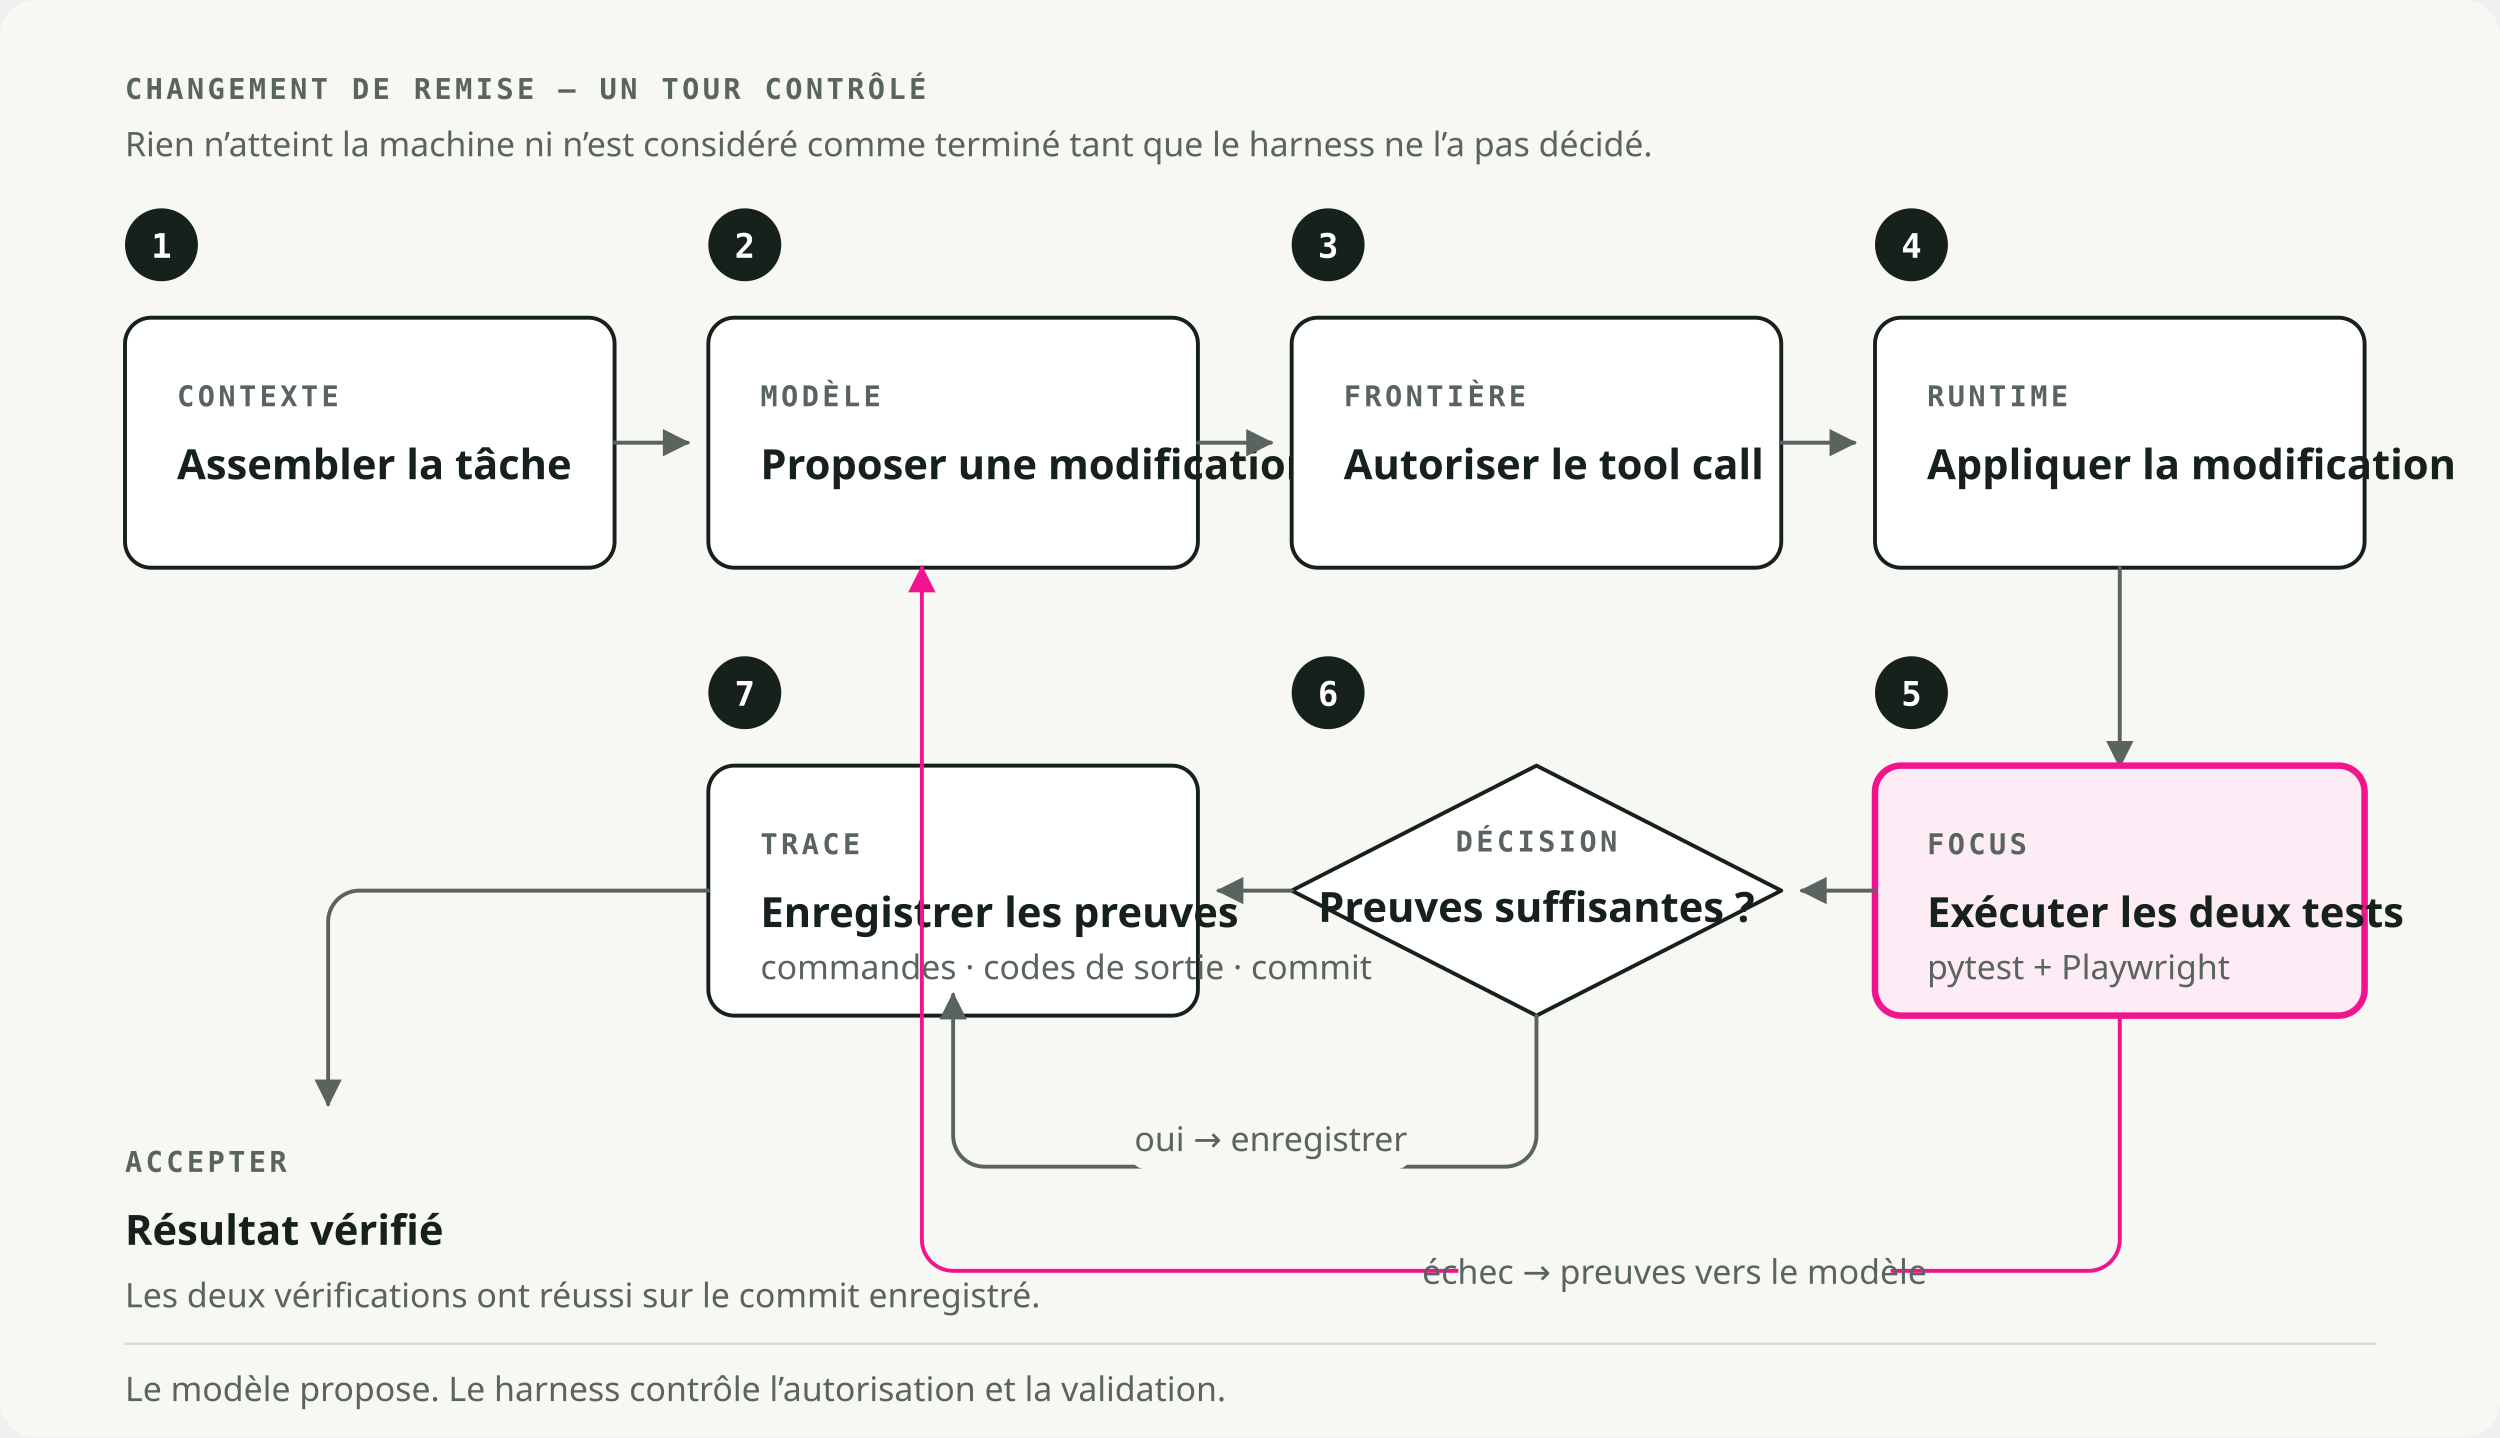
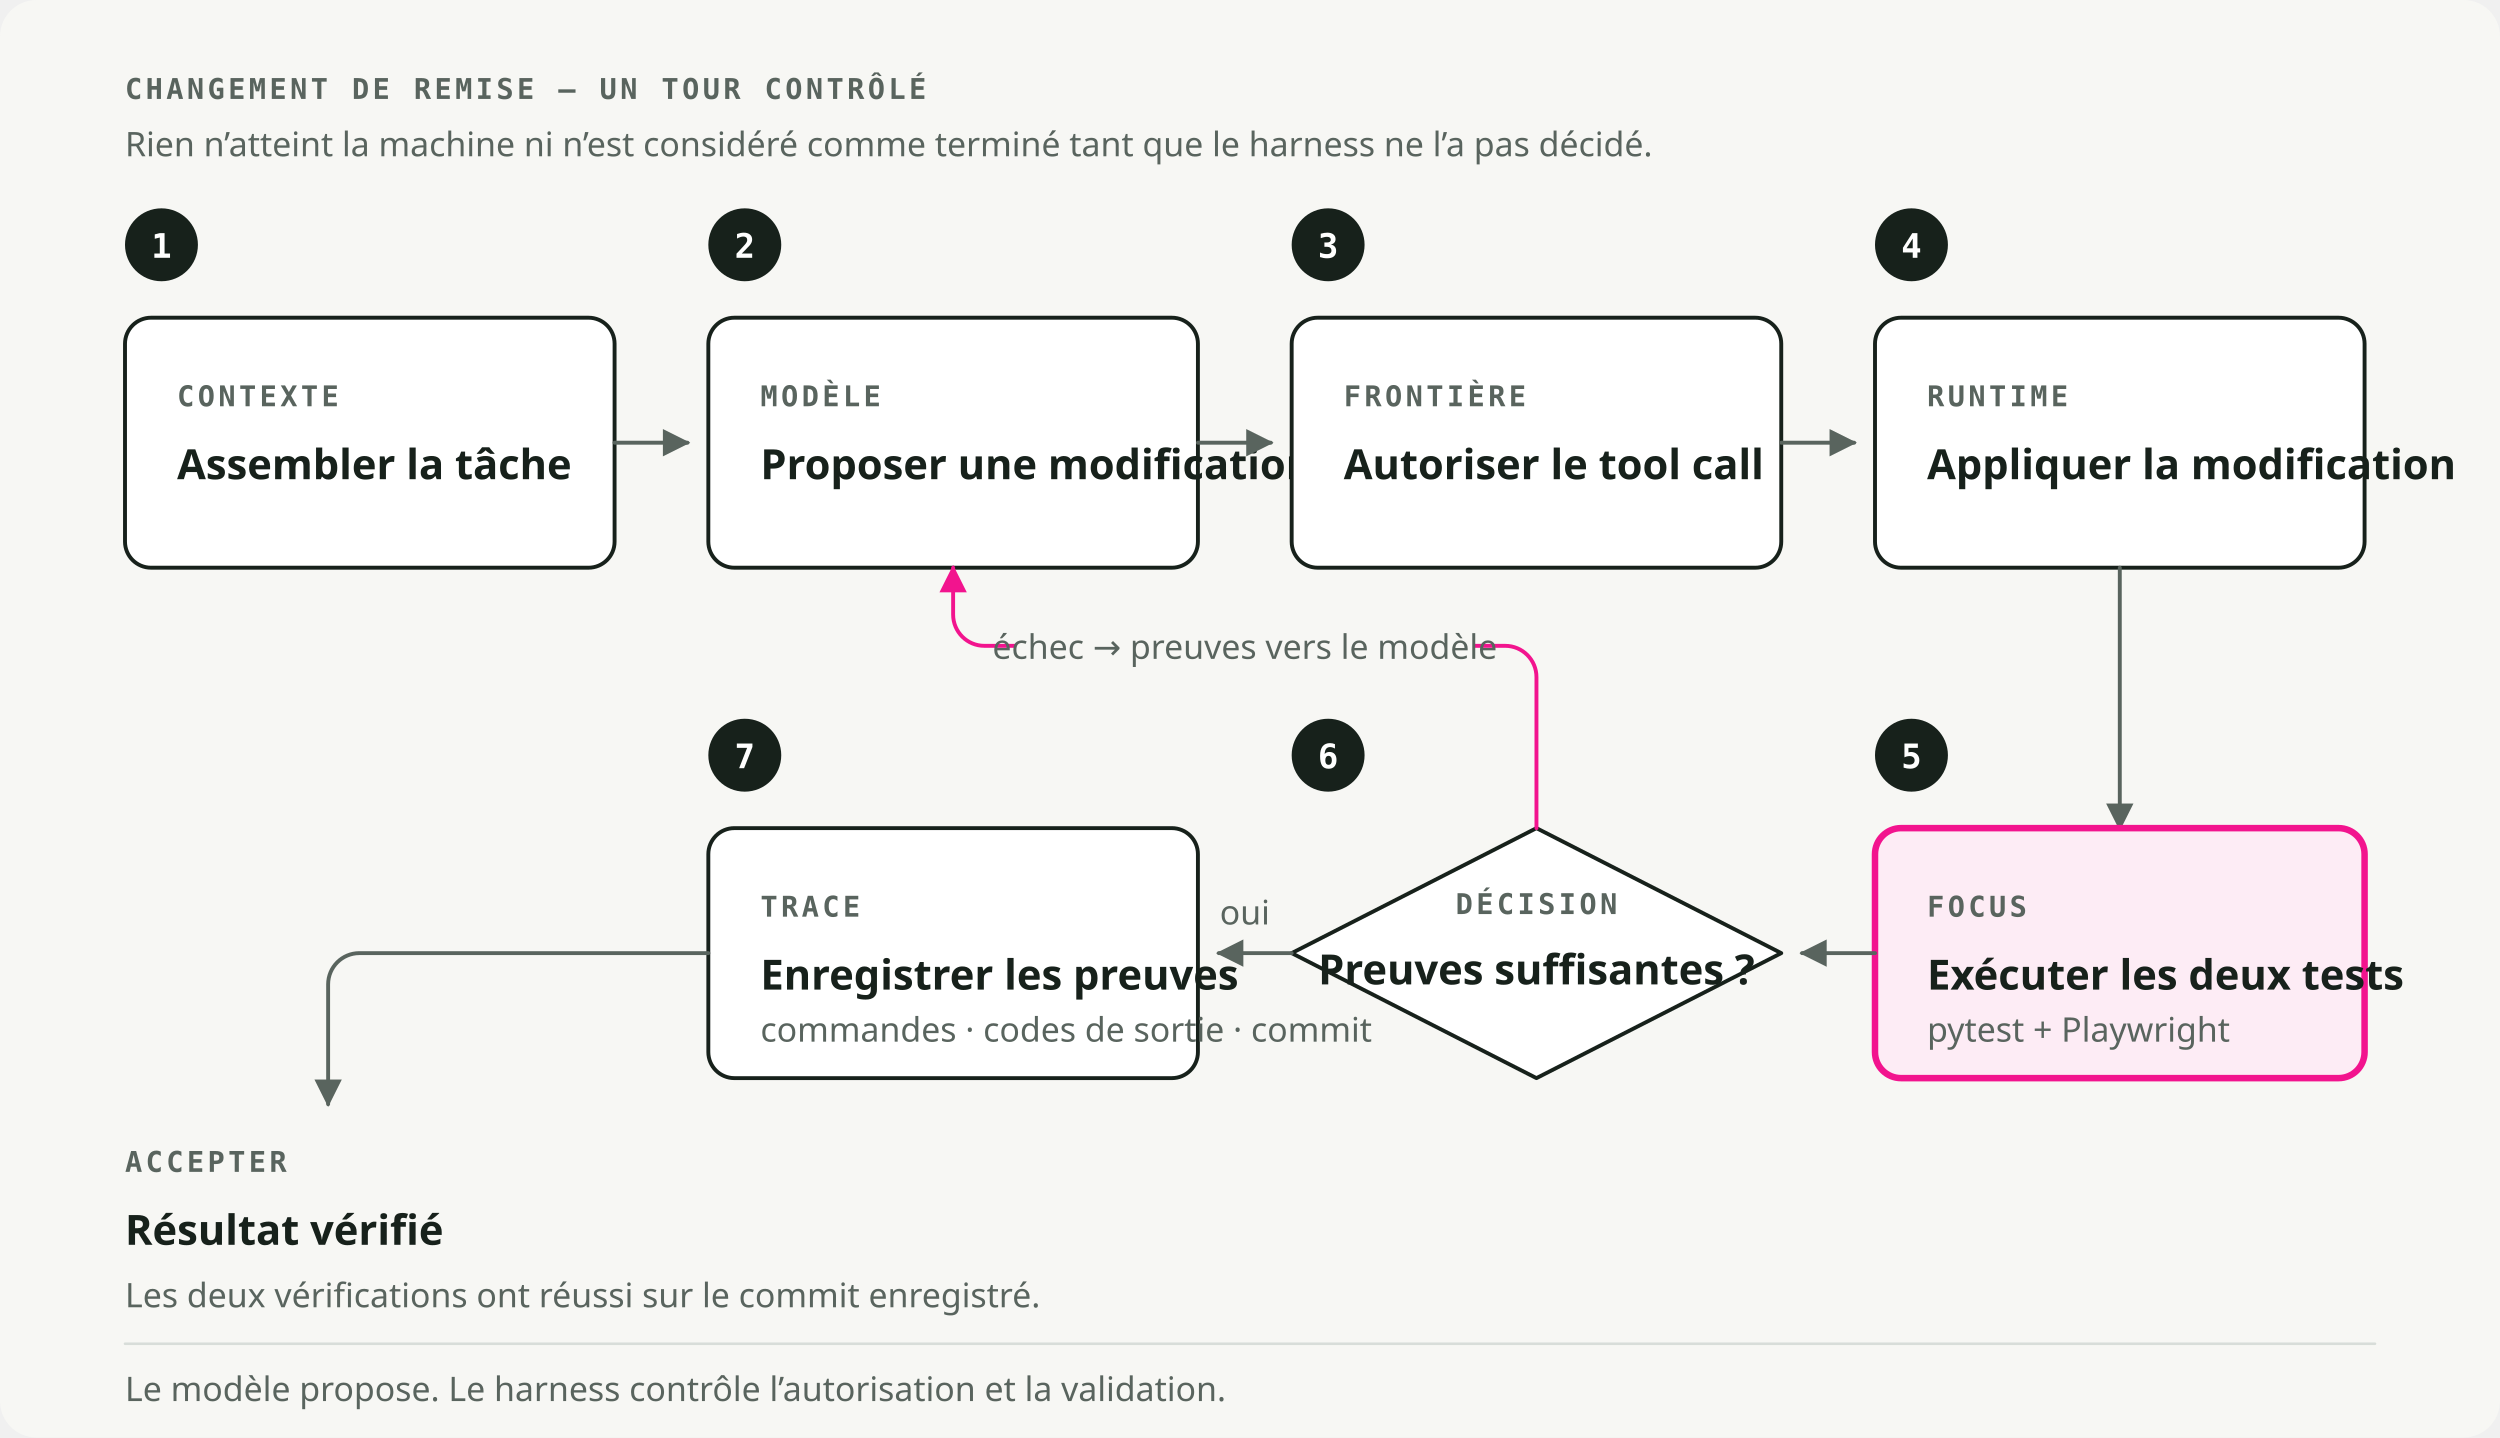
<svg xmlns="http://www.w3.org/2000/svg" viewBox="0 0 960 552" role="img" preserveAspectRatio="xMidYMid meet" data-visual-system="byte-diagram-v1" aria-labelledby="hcl-title hcl-desc" shape-rendering="geometricPrecision" text-rendering="geometricPrecision">
  <style data-visual-system="byte-diagram-v1">
    * { animation: none !important; }
    path, line, polyline { stroke-linecap: round; stroke-linejoin: round; }
    .kind { font: 600 11px "IBM Plex Mono", ui-monospace, monospace; letter-spacing: 1.3px; fill: #59645E; }
    .name { font: 600 16px "Space Grotesk", ui-sans-serif, system-ui, sans-serif; fill: #17211B; }
    .note { font: 400 13px "IBM Plex Sans", ui-sans-serif, system-ui, sans-serif; fill: #59645E; }
    .marker-num { font: 600 13px "IBM Plex Mono", ui-monospace, monospace; fill: #FFFFFF; }
    .box { fill: #FFFFFF; stroke: #17211B; stroke-width: 1.5; }
    .edge { fill: none; stroke: #59645E; stroke-width: 1.5; }
  </style>
  <rect width="960" height="552" rx="14" fill="#F7F7F4" />
  <text class="kind" x="48" y="38">CHANGEMENT DE REMISE — UN TOUR CONTRÔLÉ</text>
  <text class="note" x="48" y="60">Rien n’atteint la machine ni n’est considéré comme terminé tant que le harness ne l’a pas décidé.</text>
  <circle cx="62" cy="94" r="14" fill="#17211B" />
  <text class="marker-num" x="62" y="99" text-anchor="middle">1</text>
  <circle cx="286" cy="94" r="14" fill="#17211B" />
  <text class="marker-num" x="286" y="99" text-anchor="middle">2</text>
  <circle cx="510" cy="94" r="14" fill="#17211B" />
  <text class="marker-num" x="510" y="99" text-anchor="middle">3</text>
  <circle cx="734" cy="94" r="14" fill="#17211B" />
  <text class="marker-num" x="734" y="99" text-anchor="middle">4</text>
  <rect class="box" x="48" y="122" width="188" height="96" rx="10" />
  <text class="kind" x="68" y="156">CONTEXTE</text>
  <text class="name" x="68" y="184">Assembler la tâche</text>
  <rect class="box" x="272" y="122" width="188" height="96" rx="10" />
  <text class="kind" x="292" y="156">MODÈLE</text>
  <text class="name" x="292" y="184">Proposer une modification</text>
  <rect class="box" x="496" y="122" width="188" height="96" rx="10" />
  <text class="kind" x="516" y="156">FRONTIÈRE</text>
  <text class="name" x="516" y="184">Autoriser le tool call</text>
  <rect class="box" x="720" y="122" width="188" height="96" rx="10" />
  <text class="kind" x="740" y="156">RUNTIME</text>
  <text class="name" x="740" y="184">Appliquer la modification</text>
  <path class="edge" d="M236 170h28" marker-end="url(#hcl-arrow)" />
  <path class="edge" d="M460 170h28" marker-end="url(#hcl-arrow)" />
  <path class="edge" d="M684 170h28" marker-end="url(#hcl-arrow)" />
-   <path class="edge" d="M814 218v76" marker-end="url(#hcl-arrow)" />
-   <circle cx="734" cy="266" r="14" fill="#17211B" />
-   <text class="marker-num" x="734" y="271" text-anchor="middle">5</text>
-   <circle cx="510" cy="266" r="14" fill="#17211B" />
-   <text class="marker-num" x="510" y="271" text-anchor="middle">6</text>
-   <circle cx="286" cy="266" r="14" fill="#17211B" />
-   <text class="marker-num" x="286" y="271" text-anchor="middle">7</text>
-   <rect x="720" y="294" width="188" height="96" rx="10" fill="#FDECF5" stroke="#F2148E" stroke-width="2.5" />
-   <text class="kind" x="740" y="328" fill="#C50E72">FOCUS</text>
-   <text class="name" x="740" y="356" fill="#C50E72">Exécuter les deux tests</text>
-   <text class="note" x="740" y="376">pytest + Playwright</text>
-   <path d="M590 294 684 342 590 390 496 342Z" fill="#FFFFFF" stroke="#17211B" stroke-width="1.5" />
-   <text class="kind" x="590" y="327" text-anchor="middle">DÉCISION</text>
-   <text class="name" x="590" y="354" text-anchor="middle">Preuves suffisantes ?</text>
-   <rect class="box" x="272" y="294" width="188" height="96" rx="10" fill="#F2F2F5" />
-   <text class="kind" x="292" y="328">TRACE</text>
-   <text class="name" x="292" y="356">Enregistrer les preuves</text>
-   <text class="note" x="292" y="376">commandes · codes de sortie · commit</text>
-   <path class="edge" d="M720 342h-28" marker-end="url(#hcl-arrow)" />
-   <path class="edge" d="M496 342h-28" marker-end="url(#hcl-arrow)" />
-   <path d="M590 390v46a12 12 0 0 1-12 12H378a12 12 0 0 1-12-12V382" class="edge" marker-end="url(#hcl-arrow)" />
-   <rect x="434" y="425" width="108" height="24" rx="6" fill="#F7F7F4" />
-   <text class="note" x="488" y="442" text-anchor="middle">oui → enregistrer</text>
-   <path d="M814 390v86a12 12 0 0 1-12 12H366a12 12 0 0 1-12-12V218" fill="none" stroke="#F2148E" stroke-width="1.5" marker-end="url(#hcl-arrow-signal)" />
-   <rect x="560" y="476" width="166" height="24" rx="6" fill="#F7F7F4" />
-   <text class="note" x="643" y="493" text-anchor="middle" fill="#C50E72">échec → preuves vers le modèle</text>
-   <path class="edge" d="M272 342H138a12 12 0 0 0-12 12v70" marker-end="url(#hcl-arrow)" />
+   <path class="edge" d="M814 218v100" marker-end="url(#hcl-arrow)" />
+   <circle cx="734" cy="290" r="14" fill="#17211B" />
+   <text class="marker-num" x="734" y="295" text-anchor="middle">5</text>
+   <circle cx="510" cy="290" r="14" fill="#17211B" />
+   <text class="marker-num" x="510" y="295" text-anchor="middle">6</text>
+   <circle cx="286" cy="290" r="14" fill="#17211B" />
+   <text class="marker-num" x="286" y="295" text-anchor="middle">7</text>
+   <rect x="720" y="318" width="188" height="96" rx="10" fill="#FDECF5" stroke="#F2148E" stroke-width="2.5" />
+   <text class="kind" x="740" y="352" fill="#C50E72">FOCUS</text>
+   <text class="name" x="740" y="380" fill="#C50E72">Exécuter les deux tests</text>
+   <text class="note" x="740" y="400">pytest + Playwright</text>
+   <path d="M590 318 684 366 590 414 496 366Z" fill="#FFFFFF" stroke="#17211B" stroke-width="1.5" />
+   <text class="kind" x="590" y="351" text-anchor="middle">DÉCISION</text>
+   <text class="name" x="590" y="378" text-anchor="middle">Preuves suffisantes ?</text>
+   <rect class="box" x="272" y="318" width="188" height="96" rx="10" fill="#F2F2F5" />
+   <text class="kind" x="292" y="352">TRACE</text>
+   <text class="name" x="292" y="380">Enregistrer les preuves</text>
+   <text class="note" x="292" y="400">commandes · codes de sortie · commit</text>
+   <path class="edge" d="M720 366h-28" marker-end="url(#hcl-arrow)" />
+   <path class="edge" d="M496 366h-28" marker-end="url(#hcl-arrow)" />
+   <text class="note" x="478" y="355" text-anchor="middle">oui</text>
+   <path d="M590 318v-58a12 12 0 0 0-12-12H378a12 12 0 0 1-12-12v-18" fill="none" stroke="#F2148E" stroke-width="1.5" marker-end="url(#hcl-arrow-signal)" />
+   <rect x="390" y="236" width="176" height="24" rx="6" fill="#F7F7F4" />
+   <text class="note" x="478" y="253" text-anchor="middle" fill="#C50E72">échec → preuves vers le modèle</text>
+   <path class="edge" d="M272 366H138a12 12 0 0 0-12 12v46" marker-end="url(#hcl-arrow)" />
  <text class="kind" x="48" y="450">ACCEPTER</text>
  <text class="name" x="48" y="478">Résultat vérifié</text>
  <text class="note" x="48" y="502">Les deux vérifications ont réussi sur le commit enregistré.</text>
  <path d="M48 516h864" stroke="#D8DDD9" stroke-width="1" />
  <text class="note" x="48" y="538">Le modèle propose. Le harness contrôle l’autorisation et la validation.</text>
  <defs>
    <marker id="hcl-arrow" viewBox="0 0 10 10" refX="9" refY="5" markerWidth="7" markerHeight="7" orient="auto-start-reverse">
      <path d="M0 0 10 5 0 10Z" fill="#59645E" />
    </marker>
    <marker id="hcl-arrow-signal" viewBox="0 0 10 10" refX="9" refY="5" markerWidth="7" markerHeight="7" orient="auto-start-reverse">
      <path d="M0 0 10 5 0 10Z" fill="#F2148E" />
    </marker>
  </defs>
</svg>
